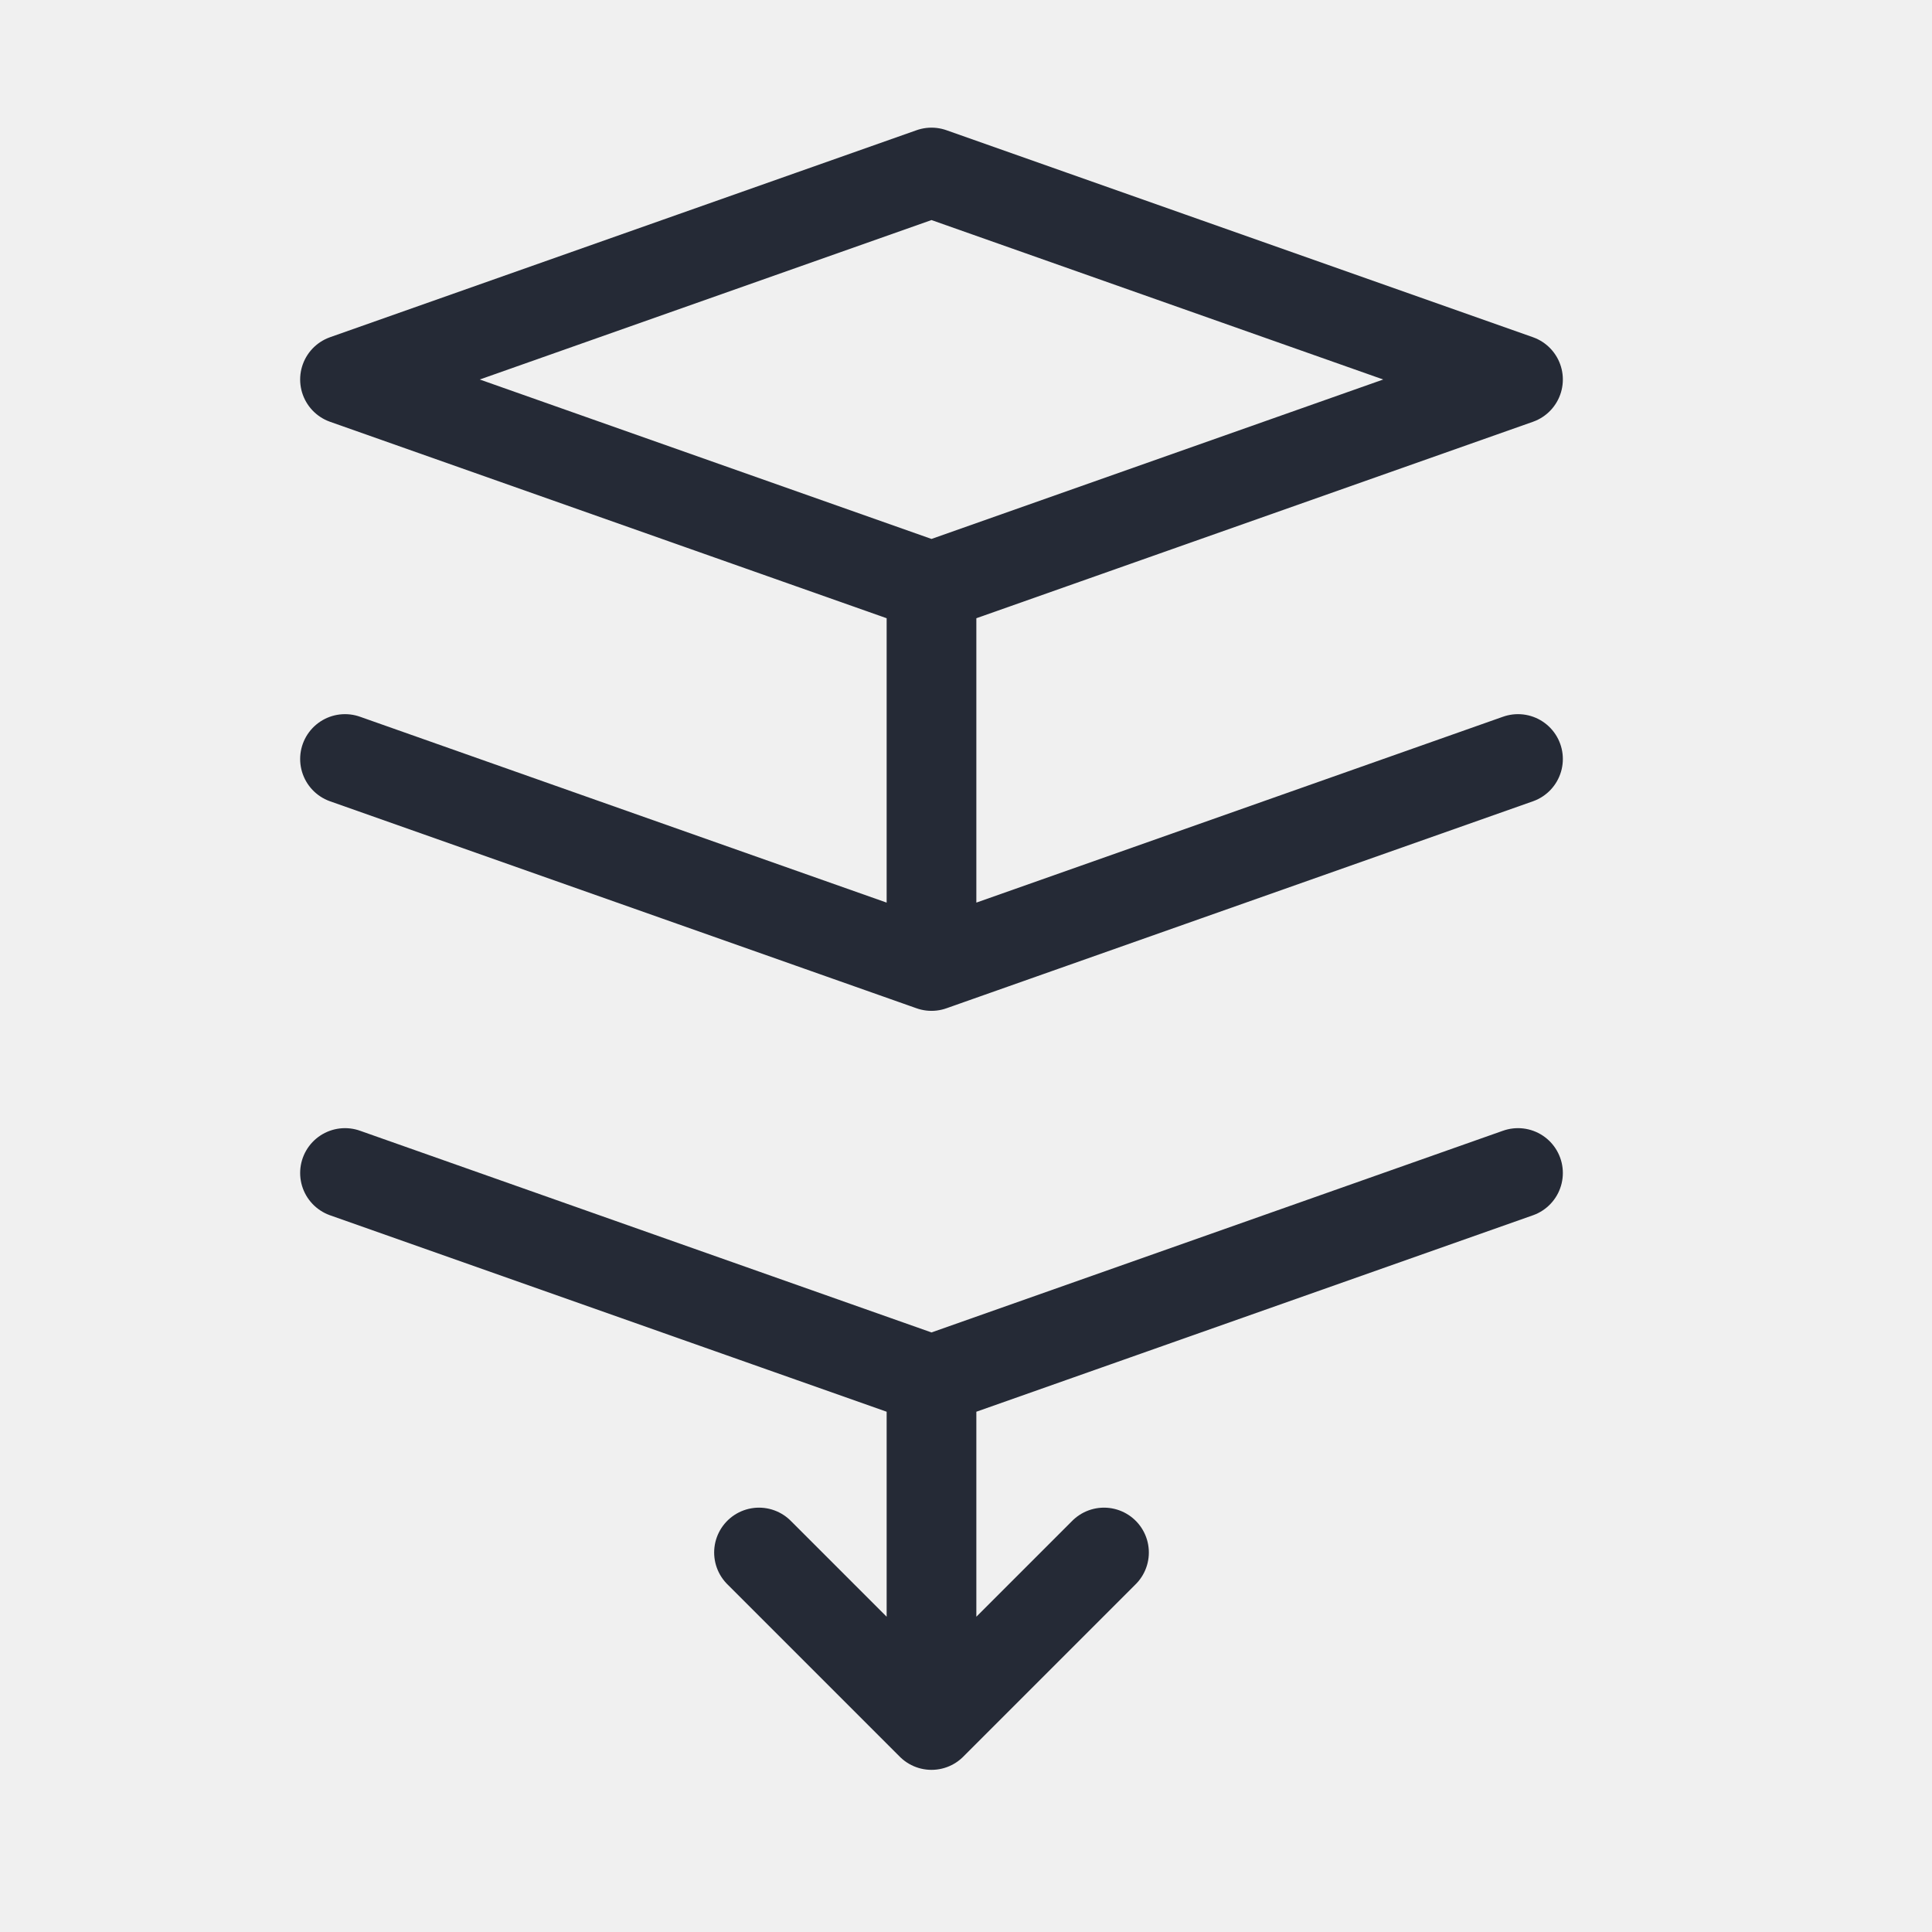
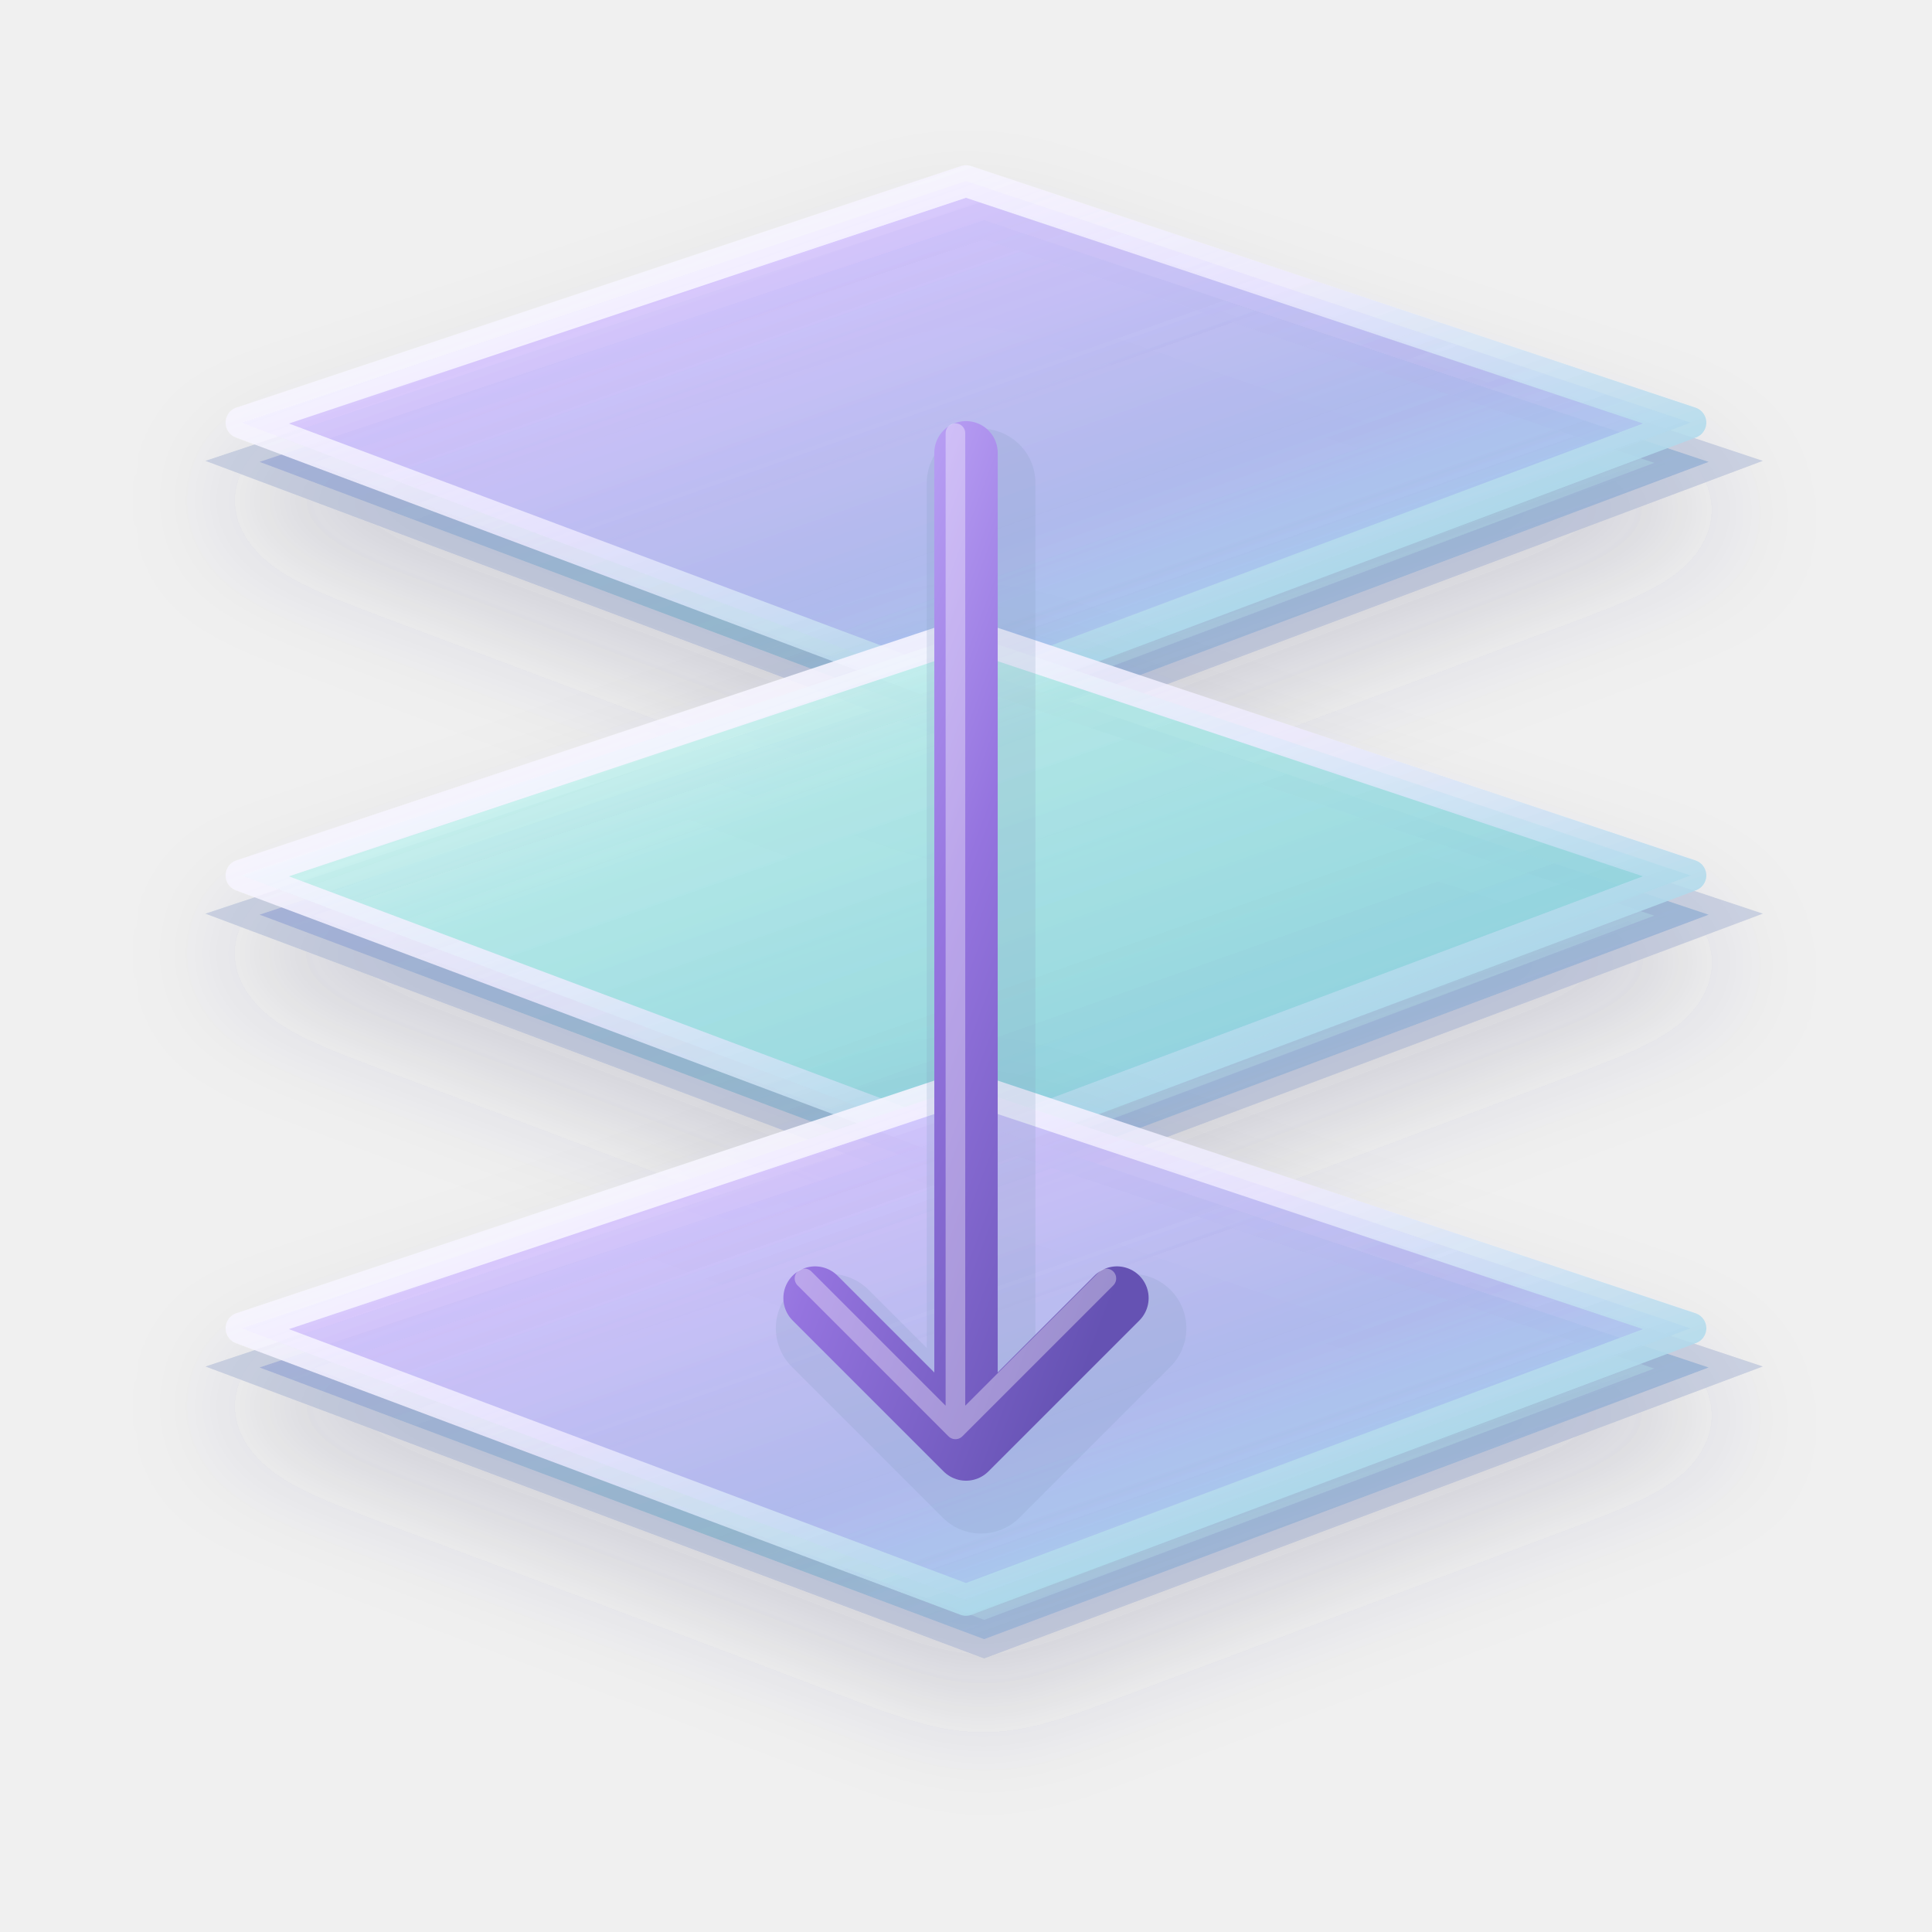
- <svg xmlns="http://www.w3.org/2000/svg" viewBox="0 0 56 56" role="img" aria-labelledby="icon-title icon-desc" style="max-width:100%;height:auto">
-   <g fill="none" stroke="#252a36" stroke-width="2.6" stroke-linecap="round" stroke-linejoin="round">
-     <path d="m10 11 17-6 17 6-17 6zM10 22l17 6 17-6M10 34l17 6 17-6M27 17v11m0 12v10m-5-5 5 5 5-5" />
+ <svg xmlns="http://www.w3.org/2000/svg" viewBox="0 0 64 64" width="64" height="64" role="img" aria-labelledby="title desc" data-style="glass-b-20261116">
+   <defs>
+     <linearGradient id="glass" x1="0" y1="0" x2="1" y2="1">
+       <stop stop-color="#faf8ff" stop-opacity=".96" />
+       <stop offset=".24" stop-color="#d6c4ff" stop-opacity=".88" />
+       <stop offset=".61" stop-color="#b5b8f2" stop-opacity=".82" />
+       <stop offset="1" stop-color="#91e3eb" stop-opacity=".95" />
+     </linearGradient>
+     <linearGradient id="mint" x1="0" y1="0" x2="1" y2="1">
+       <stop stop-color="#f0fffd" stop-opacity=".98" />
+       <stop offset=".37" stop-color="#b1ebe7" stop-opacity=".87" />
+       <stop offset="1" stop-color="#7cc4da" stop-opacity=".98" />
+     </linearGradient>
+     <linearGradient id="violet" x1="0" y1="0" x2=".8" y2="1">
+       <stop stop-color="#cbb6ff" />
+       <stop offset=".5" stop-color="#9574df" />
+       <stop offset="1" stop-color="#6552b3" />
+     </linearGradient>
+     <linearGradient id="edge" x1="0" y1="0" x2="1" y2="1">
+       <stop stop-color="#fff" stop-opacity=".98" />
+       <stop offset=".46" stop-color="#eeeaff" stop-opacity=".8" />
+       <stop offset="1" stop-color="#7dcddb" stop-opacity=".95" />
+     </linearGradient>
+     <linearGradient id="rim" x1="0" y1="0" x2="1" y2="1">
+       <stop stop-color="#b7a0e9" stop-opacity=".7" />
+       <stop offset=".55" stop-color="#82bdcb" stop-opacity=".75" />
+       <stop offset="1" stop-color="#c4c0f2" />
+     </linearGradient>
+     <radialGradient id="lens" cx=".3" cy=".2" r=".95">
+       <stop stop-color="#fff" stop-opacity=".92" />
+       <stop offset=".45" stop-color="#d8d0f6" stop-opacity=".7" />
+       <stop offset="1" stop-color="#a4dce3" stop-opacity=".88" />
+     </radialGradient>
+     <filter id="shadow" x="-40%" y="-40%" width="190%" height="200%" color-interpolation-filters="sRGB">
+       <feDropShadow dx="0" dy="2.2" stdDeviation="1.8" flood-color="#443965" flood-opacity=".17" />
+     </filter>
+   </defs>
+   <g filter="url(#shadow)">
+     <g transform="translate(.6 1.3)" fill="url(#rim)" stroke="#8e9fc8" stroke-opacity=".38" stroke-width="1.2">
+       <path d="M8 14 32 6 56 14 32 23z" />
+     </g>
+     <g fill="url(#glass)" stroke="url(#edge)" stroke-width="1.05" stroke-linejoin="round">
+       <path d="M8 14 32 6 56 14 32 23z" />
+     </g>
  </g>
+   <g filter="url(#shadow)">
+     <g transform="translate(.6 1.3)" fill="url(#rim)" stroke="#8e9fc8" stroke-opacity=".38" stroke-width="1.2">
+       <path d="M8 29 32 21 56 29 32 38z" />
+     </g>
+     <g fill="url(#mint)" stroke="url(#edge)" stroke-width="1.05" stroke-linejoin="round">
+       <path d="M8 29 32 21 56 29 32 38z" />
+     </g>
+   </g>
+   <g filter="url(#shadow)">
+     <g transform="translate(.6 1.3)" fill="url(#rim)" stroke="#8e9fc8" stroke-opacity=".38" stroke-width="1.2">
+       <path d="M8 44 32 36 56 44 32 53z" />
+     </g>
+     <g fill="url(#glass)" stroke="url(#edge)" stroke-width="1.05" stroke-linejoin="round">
+       <path d="M8 44 32 36 56 44 32 53z" />
+     </g>
+   </g>
+   <path d="M32 15v33m-5-5 5 5 5-5" fill="none" stroke="#859cbf" stroke-opacity=".20" stroke-width="3.6" stroke-linecap="round" stroke-linejoin="round" transform="translate(.5 1)" />
+   <path d="M32 15v33m-5-5 5 5 5-5" fill="none" stroke="url(#violet)" stroke-width="2.1" stroke-linecap="round" stroke-linejoin="round" />
+   <path d="M32 15v33m-5-5 5 5 5-5" fill="none" stroke="#fff" stroke-opacity=".35" stroke-width=".65" stroke-linecap="round" stroke-linejoin="round" transform="translate(-.35 -.65)" />
</svg>
